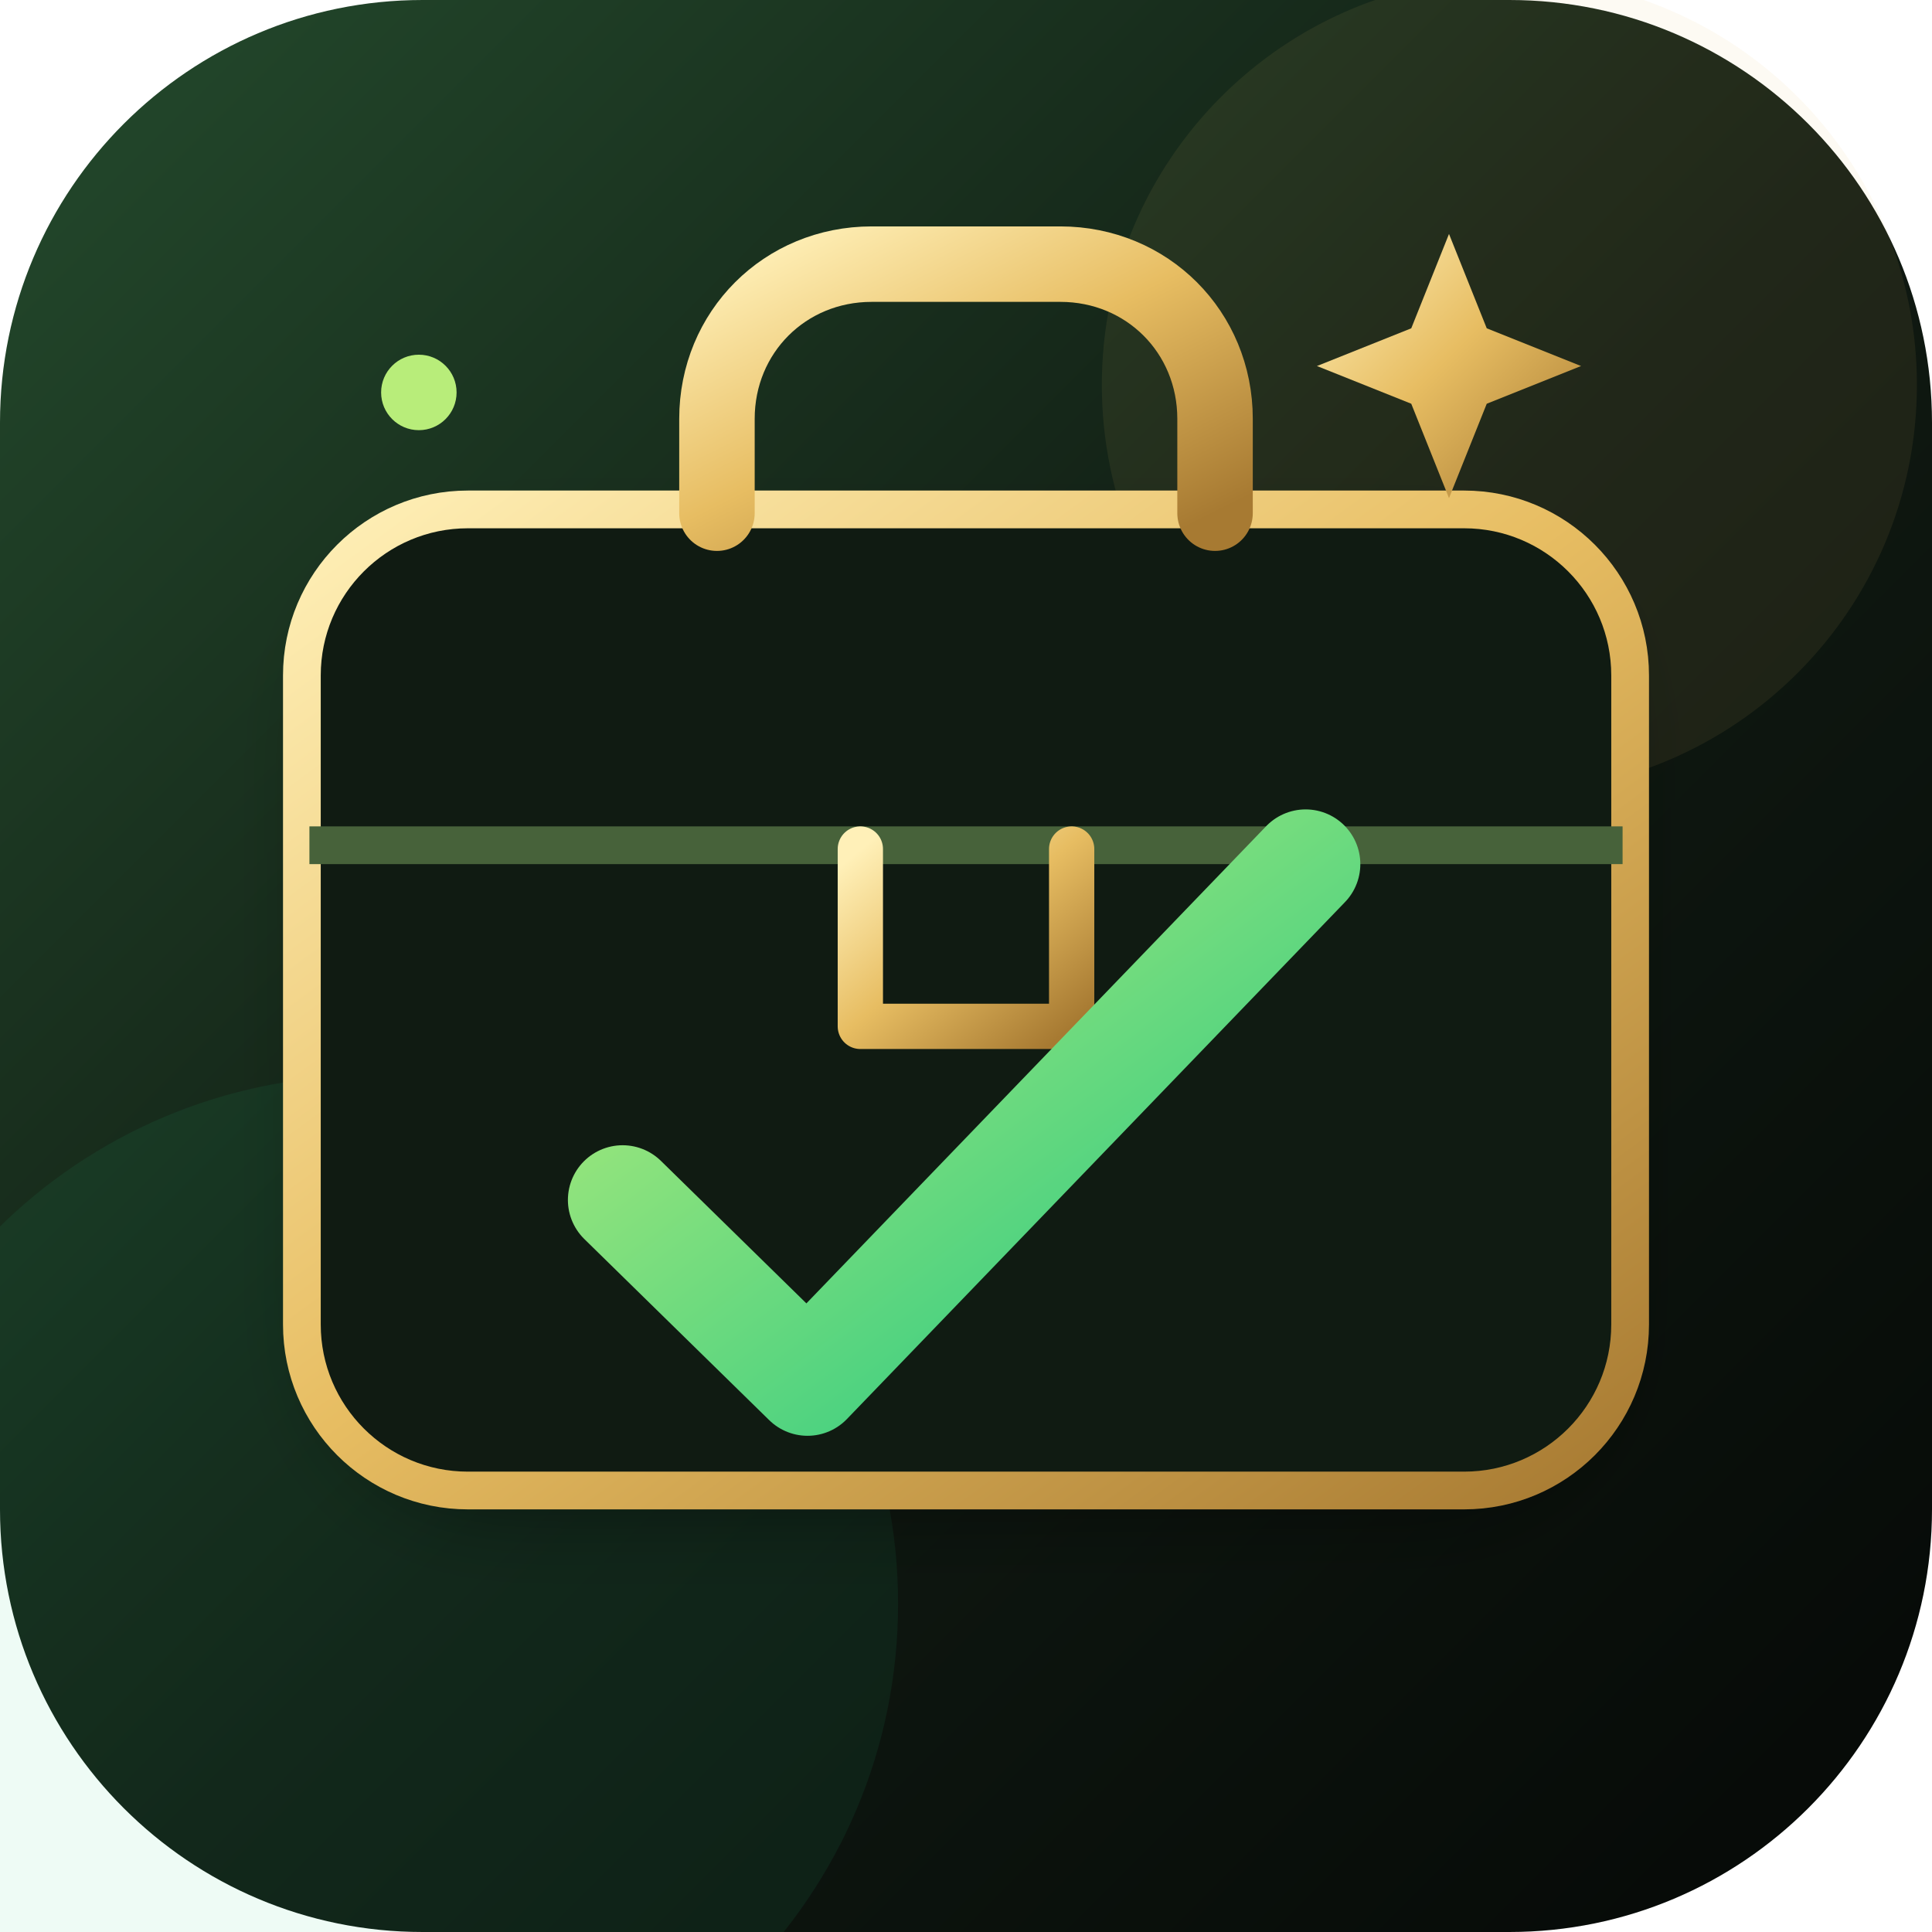
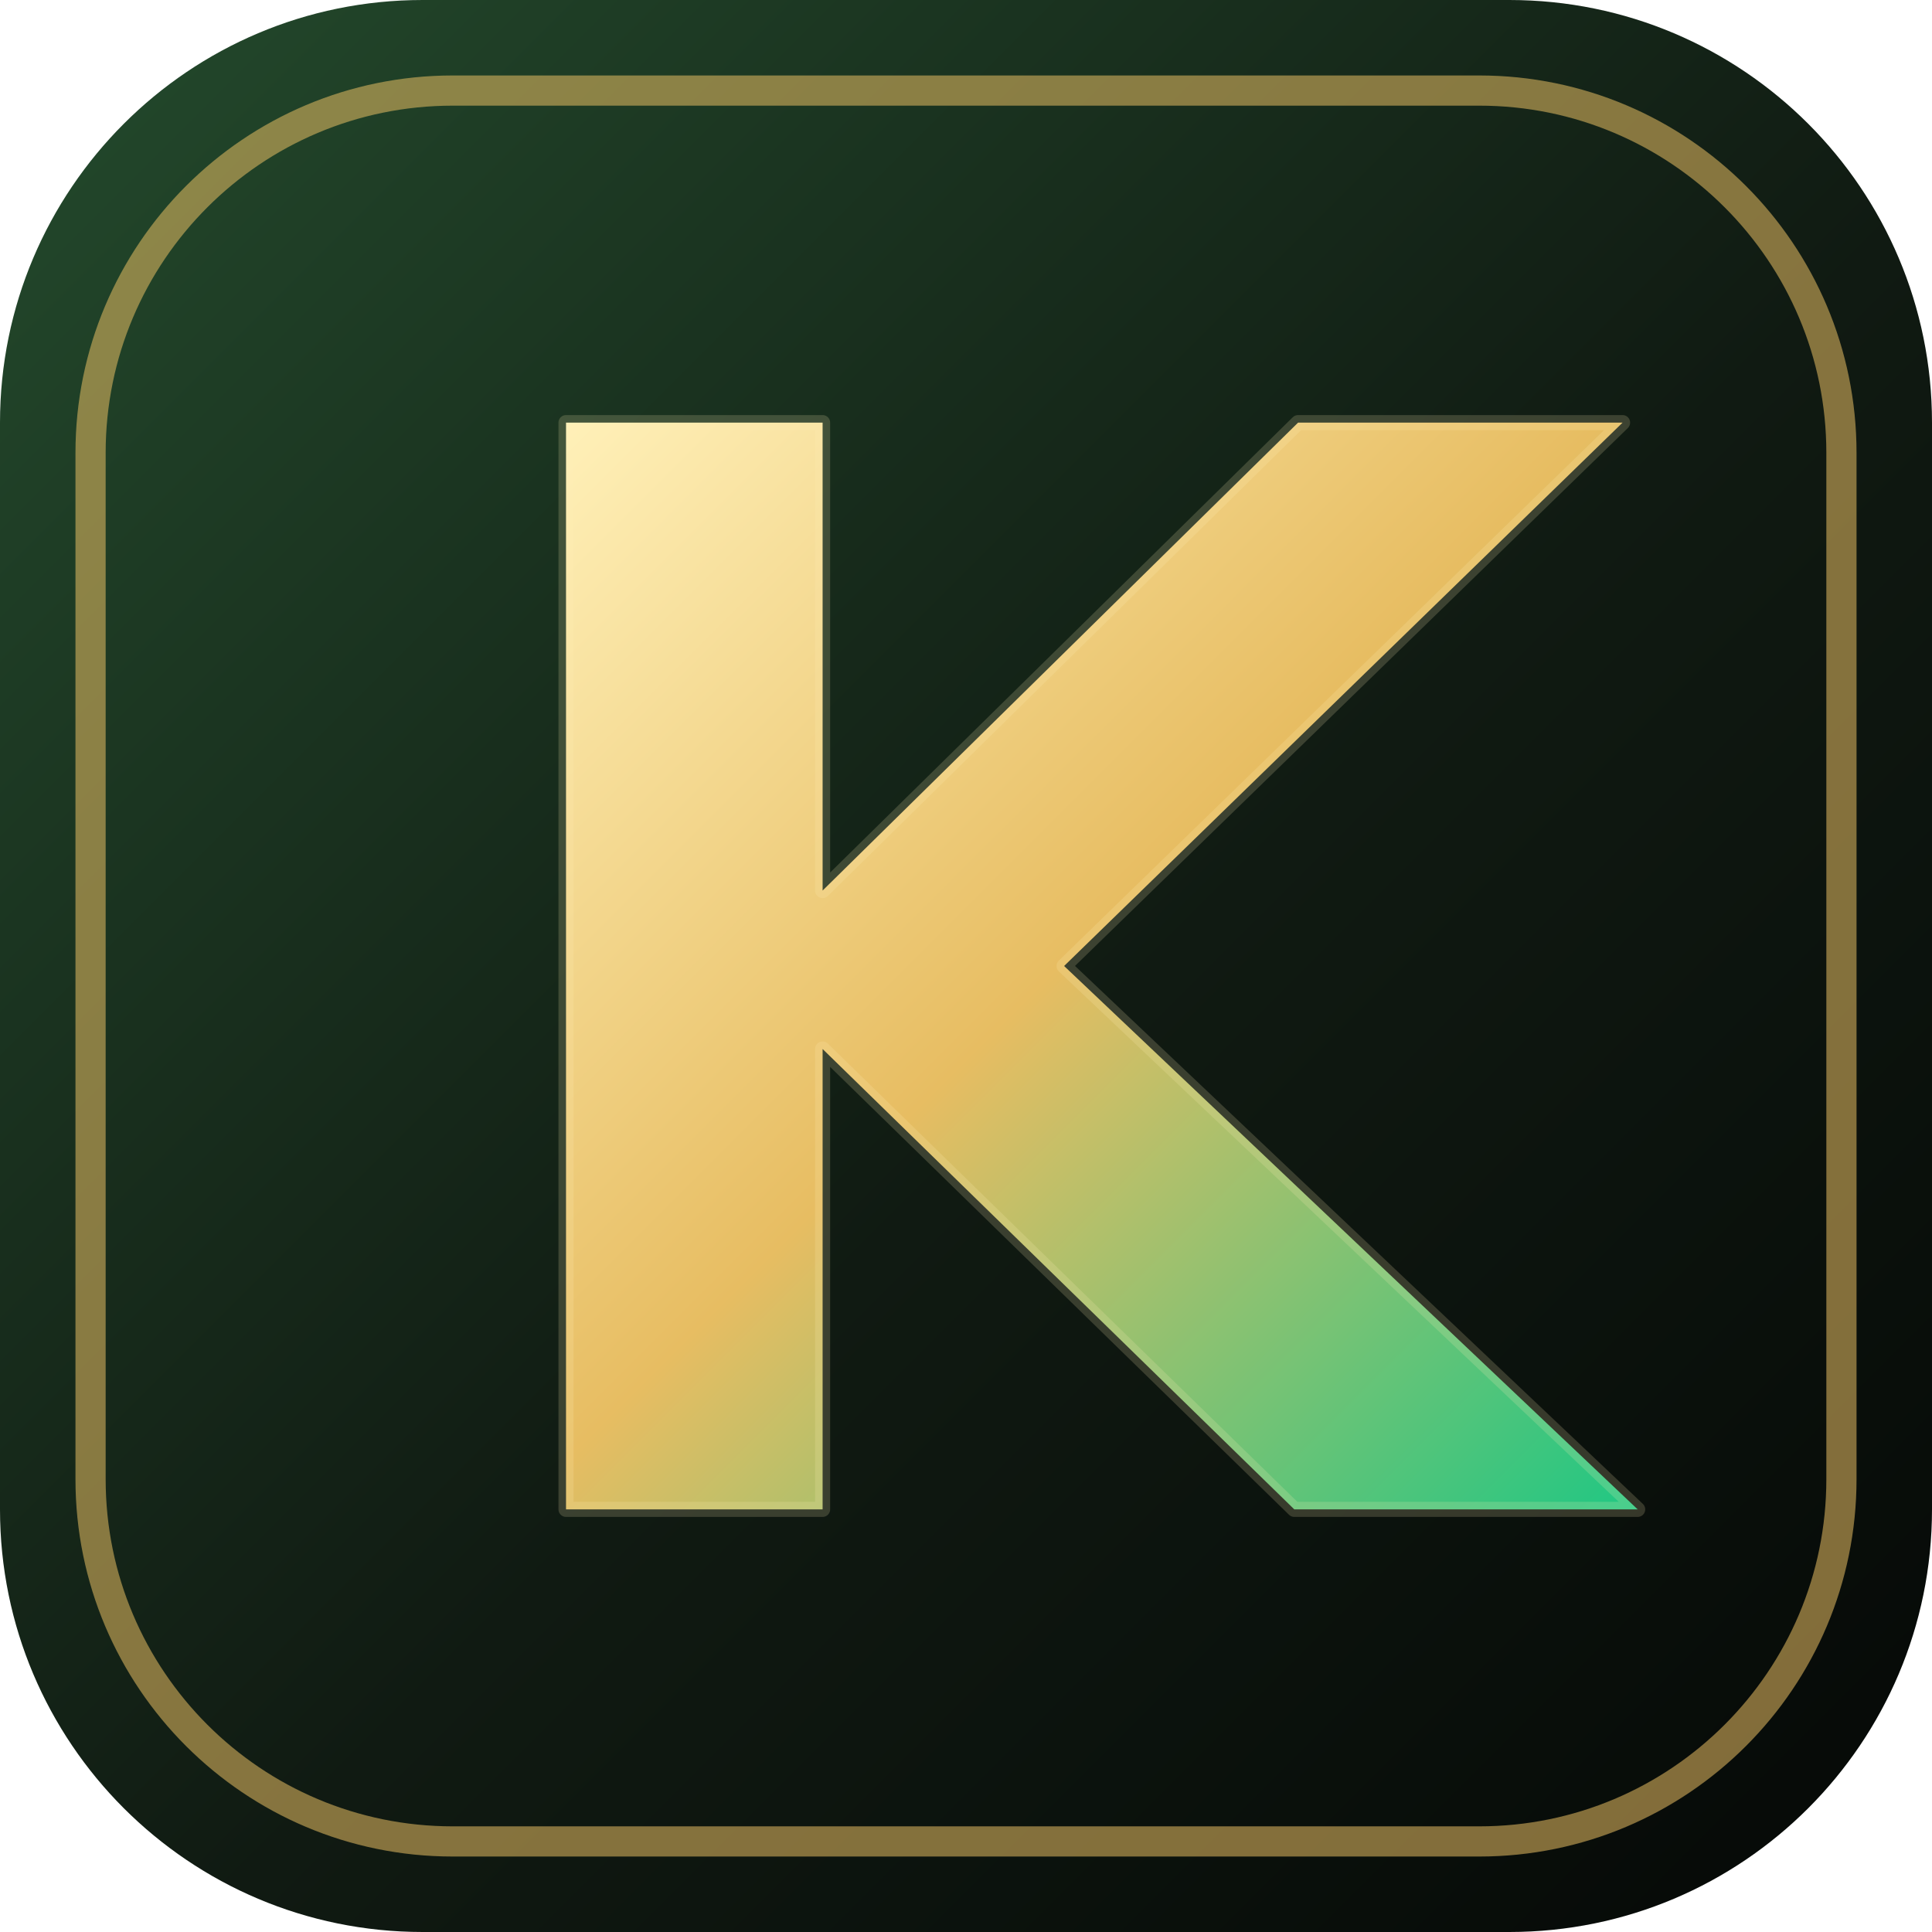
<svg xmlns="http://www.w3.org/2000/svg" viewBox="0 0 512 512">
  <defs>
    <linearGradient id="bg" x1="0" y1="0" x2="1" y2="1">
-       <stop stop-color="#244b2d" />
-       <stop offset=".52" stop-color="#101a12" />
+       <stop offset="0" stop-color="#244b2d" />
+       <stop offset="0.55" stop-color="#101a12" />
      <stop offset="1" stop-color="#050806" />
    </linearGradient>
-     <linearGradient id="gold" x1="0" y1="0" x2="1" y2="1">
-       <stop stop-color="#fff0b8" />
-       <stop offset=".48" stop-color="#e7bd62" />
-       <stop offset="1" stop-color="#a77a32" />
-     </linearGradient>
-     <linearGradient id="green" x1="0" y1="0" x2="1" y2="1">
-       <stop stop-color="#b8ed7a" />
+     <linearGradient id="letter" x1="0" y1="0" x2="1" y2="1">
+       <stop offset="0" stop-color="#fff0b8" />
+       <stop offset="0.48" stop-color="#e7bd62" />
      <stop offset="1" stop-color="#20c783" />
    </linearGradient>
-     <filter id="shadow" x="-30%" y="-30%" width="160%" height="160%">
-       <feGaussianBlur stdDeviation="12" />
-     </filter>
  </defs>
  <rect width="512" height="512" rx="112" fill="url(#bg)" />
-   <circle cx="400" cy="102" r="108" fill="#e8bd62" opacity=".08" />
-   <circle cx="98" cy="425" r="140" fill="#20c783" opacity=".08" />
-   <rect x="88" y="150" width="336" height="248" rx="46" fill="#000" opacity=".5" filter="url(#shadow)" />
-   <rect x="80" y="135" width="352" height="260" rx="44" fill="#101b12" stroke="url(#gold)" stroke-width="10" />
-   <path d="M190 136v-25c0-23 18-41 41-41h50c23 0 41 18 41 41v25" fill="none" stroke="url(#gold)" stroke-width="20" stroke-linecap="round" />
-   <path d="M82 224h348" stroke="#47623a" stroke-width="10" />
-   <path d="M228 225v47h56v-47" fill="none" stroke="url(#gold)" stroke-width="12" stroke-linecap="round" stroke-linejoin="round" />
-   <path d="M165 318l49 48 132-137" fill="none" stroke="url(#green)" stroke-width="29" stroke-linecap="round" stroke-linejoin="round" />
-   <path d="M384 62l10 25 25 10-25 10-10 25-10-25-25-10 25-10z" fill="url(#gold)" />
-   <circle cx="111" cy="104" r="10" fill="#b8ed7a" />
+   <rect x="24" y="24" width="464" height="464" rx="96" fill="none" stroke="#e7bd62" stroke-opacity=".55" stroke-width="8" />
+   <path d="M150 112h68v124l126-124h86L282 256l152 144h-91L218 278v122h-68z" fill="url(#letter)" stroke="#fff0b8" stroke-opacity=".18" stroke-width="4" stroke-linejoin="round" />
</svg>
